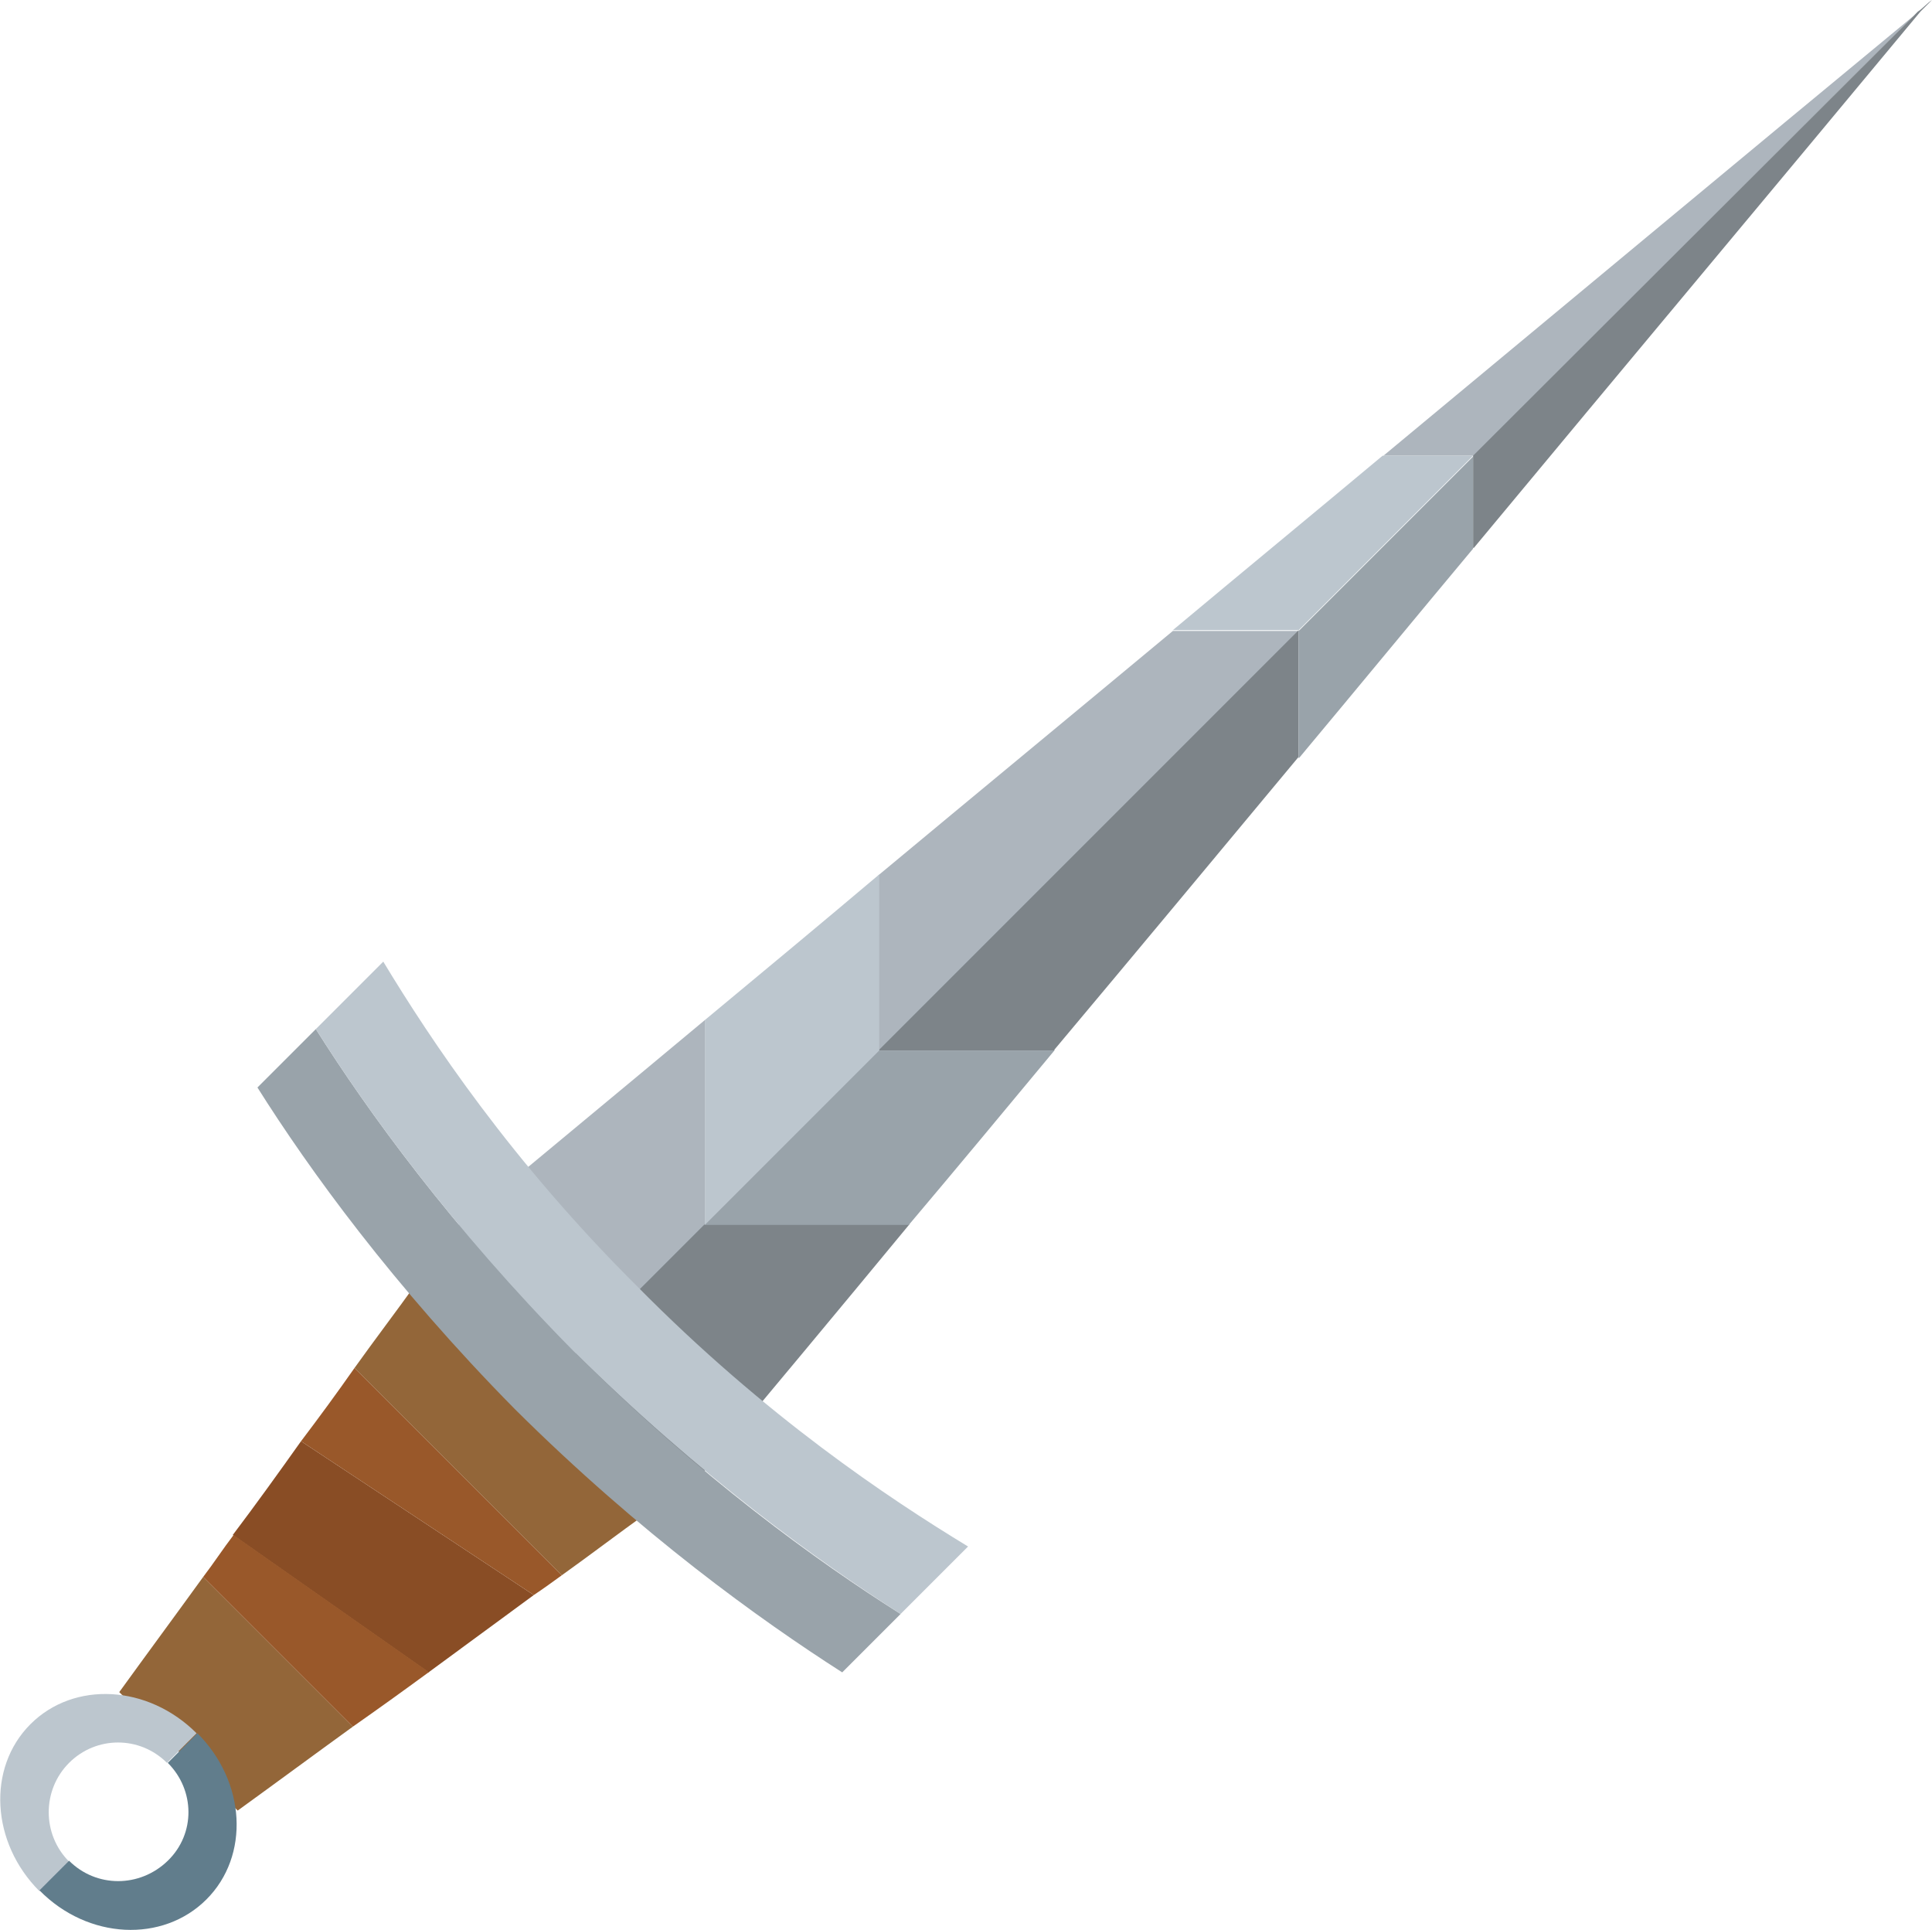
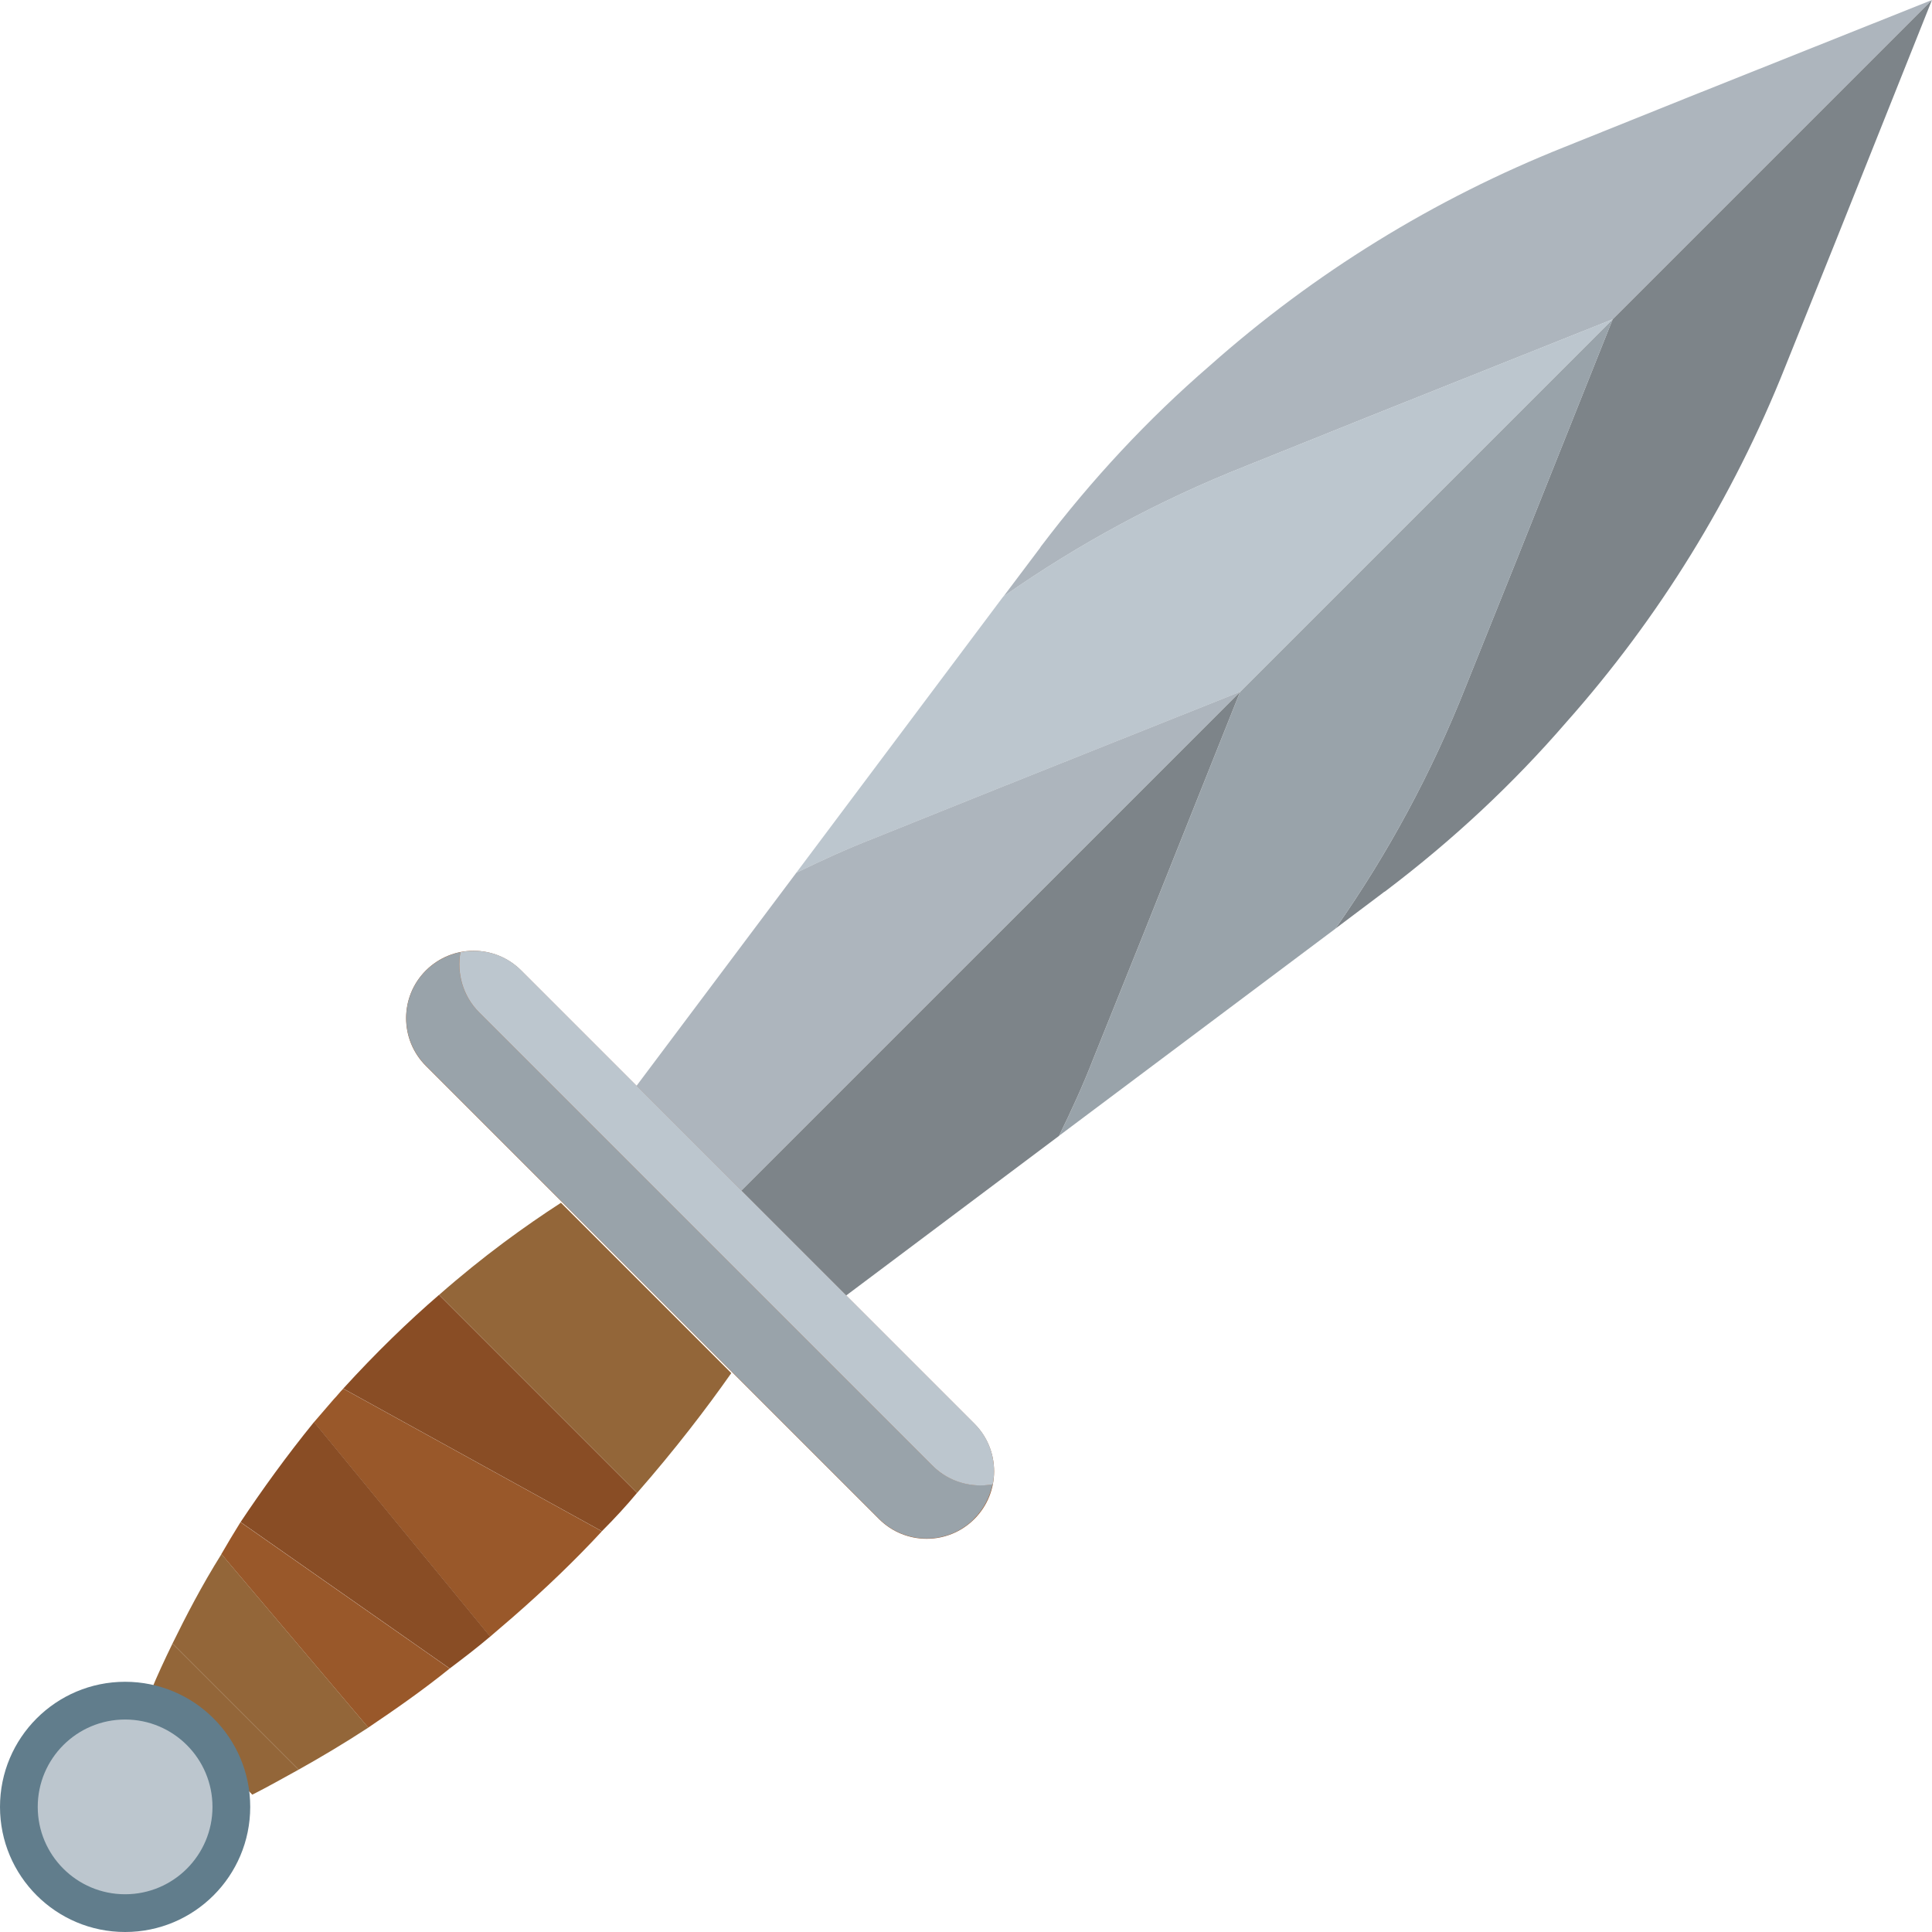
- <svg xmlns="http://www.w3.org/2000/svg" id="_Шар_2" data-name="Шар 2" viewBox="0 0 23.49 23.46">
+ <svg xmlns="http://www.w3.org/2000/svg" id="_Шар_2" data-name="Шар 2" viewBox="0 0 23.241 23.241">
  <g id="dolch">
    <g>
-       <path d="M6.49,19.39c-.42,.31-.86,.63-1.28,.94l-2.38-1.67c.28-.37,.56-.76,.83-1.14l2.83,1.87Z" fill="#894d25" />
-       <path d="M4.29,20.99c-.47,.34-.93,.68-1.4,1.02l-1.44-1.44c.34-.47,.68-.93,1.02-1.4l1.82,1.82Z" fill="#936639" />
-       <path d="M7.87,18.39c-.35,.25-.69,.51-1.04,.76l-2.52-2.52c.25-.35,.51-.69,.76-1.04l2.8,2.8Z" fill="#936639" />
-       <path d="M.84,21.43c-.33,.33-.33,.87,0,1.2l-.36,.36c-.59-.59-.64-1.5-.11-2.03s1.43-.48,2.02,.11l-.36,.36c-.33-.33-.86-.33-1.19,0Z" fill="#bcc6ce" />
-       <path d="M2.51,23.09c-.53,.53-1.44,.49-2.03-.11l.36-.36c.33,.33,.86,.33,1.2,0s.33-.86,0-1.19l.36-.36c.59,.59,.64,1.49,.11,2.02Z" fill="#617d8c" />
-       <path d="M23.32,.14l-5.4,5.4h-1.1c2.17-1.8,4.33-3.6,6.51-5.4Z" fill="#adb5bd" />
-       <path d="M15.79,7.67l-5.11,5.11v-2.14c1.19-.99,2.39-1.98,3.58-2.97h1.53Z" fill="#adb5bd" />
-       <path d="M8.57,12.4v2.49s-2.04,2.04-2.04,2.04c-.76-.76-.98-1.62-1.05-1.96,1.03-.86,2.06-1.71,3.09-2.57Z" fill="#adb5bd" />
-       <path d="M17.91,6.66v-1.12S23.32,.14,23.32,.14c.06-.04,.11-.1,.17-.14l-.14,.14c-1.81,2.18-3.62,4.34-5.43,6.52Z" fill="#7d8489" />
-       <path d="M12.82,12.77h-2.14s5.11-5.11,5.11-5.11v1.54c-.99,1.19-1.98,2.38-2.97,3.56Z" fill="#7d8489" />
-       <path d="M8.49,17.98c-.34-.07-1.17-.3-1.92-1.02l-.04-.04,2.04-2.04h2.49c-.85,1.03-1.71,2.06-2.57,3.09Z" fill="#7d8489" />
-       <path d="M11.05,14.89h-2.49s2.12-2.12,2.12-2.12h2.14c-.59,.71-1.17,1.41-1.77,2.12Z" fill="#99a3aa" />
-       <path d="M10.69,12.77l-2.12,2.12v-2.49c.71-.59,1.41-1.17,2.12-1.77v2.14Z" fill="#bcc6ce" />
-       <path d="M15.79,9.21v-1.54s2.12-2.12,2.12-2.12v1.12c-.71,.85-1.41,1.7-2.12,2.55Z" fill="#99a3aa" />
-       <path d="M17.91,5.54l-2.12,2.12h-1.53c.85-.71,1.7-1.41,2.55-2.12h1.1Z" fill="#bcc6ce" />
-       <path d="M15.79,7.67l-5.11,5.11v-2.14c1.19-.99,2.39-1.98,3.58-2.97h1.53Z" fill="none" />
-       <path d="M12.82,12.77h-2.14s5.11-5.11,5.11-5.11v1.54c-.99,1.19-1.98,2.38-2.97,3.56Z" fill="none" />
-       <path d="M5.21,20.33c-.3,.22-.62,.45-.92,.66l-1.82-1.82c.13-.17,.24-.34,.37-.51l2.38,1.67Z" fill="#99582a" />
-       <path d="M6.83,19.15c-.11,.08-.22,.16-.34,.24l-2.83-1.87c.22-.29,.44-.59,.65-.89l2.52,2.52Z" fill="#99582a" />
-       <line x1="2.39" y1="21.06" x2="6.27" y2="17.18" fill="none" />
-       <path d="M10.95,19.62l-.71,.71c-1-.64-2.45-1.68-3.98-3.2-1.48-1.5-2.5-2.91-3.13-3.91l.71-.71c.63,1,1.65,2.41,3.13,3.91,1.53,1.53,2.98,2.57,3.98,3.2Z" fill="#99a3aa" />
-       <path d="M11.77,18.8l-.82,.82c-1-.64-2.45-1.68-3.98-3.2-1.48-1.5-2.5-2.91-3.13-3.91l.82-.82c.58,.96,1.56,2.43,3.09,3.95,1.56,1.58,3.05,2.57,4.02,3.16Z" fill="#bcc6ce" />
+       <path d="M23.241,0l-3.841,3.841-2.919,1.165-1.498,.602c-1.037,.41-2.01,.935-2.913,1.569l.429-.57c.013-.013,.019-.032,.032-.045,.602-.794,1.274-1.517,2.023-2.164,1.255-1.114,2.695-2.004,4.27-2.631l1.498-.602,2.919-1.165Z" fill="#adb5bd" />
+       <path d="M16.678,10.711c-.013,.013-.032,.019-.045,.032l-.57,.429c.634-.903,1.159-1.876,1.569-2.913l.602-1.498,1.165-2.919,3.841-3.841-1.165,2.919-.602,1.498c-.627,1.575-1.517,3.015-2.631,4.27-.647,.749-1.37,1.421-2.164,2.023Z" fill="#7d8489" />
+       <path d="M19.399,3.841l-4.482,4.482-2.919,1.165-1.498,.602c-.314,.122-.621,.263-.922,.41l2.49-3.323c.903-.634,1.876-1.159,2.913-1.569l1.498-.602,2.919-1.165Z" fill="#bcc6ce" />
+       <path d="M16.064,11.172l-3.323,2.49c.147-.301,.288-.608,.41-.922l.602-1.498,1.165-2.919,4.482-4.482-1.165,2.919-.602,1.498c-.41,1.037-.935,2.01-1.569,2.913Z" fill="#99a3aa" />
+       <path d="M14.918,8.323l-6.133,6.133-1.242-1.242,2.036-2.715c.301-.147,.608-.288,.922-.41l1.498-.602,2.919-1.165Z" fill="#adb5bd" />
+       <path d="M12.741,13.663l-2.715,2.036-1.242-1.242,6.133-6.133-1.165,2.919-.602,1.498c-.122,.314-.263,.621-.41,.922Z" fill="#7d8489" />
+       <rect x="3.756" y="14.163" width="9.332" height="1.622" rx=".811" ry=".811" transform="translate(13.0549 -1.569361) rotate(45)" fill="#a3653b" />
+       <path d="M11.717,18.272c-.314,.314-.826,.314-1.14,0l-5.455-5.455c-.314-.314-.314-.826,0-1.14,.122-.122,.269-.192,.416-.224-.045,.25,.026,.525,.224,.723l5.455,5.455c.198,.198,.474,.269,.723,.224-.032,.147-.102,.295-.224,.416Z" fill="#99a3aa" />
+       <path d="M11.941,17.856c-.25,.045-.525-.026-.723-.224l-5.455-5.455c-.198-.198-.269-.474-.224-.723,.256-.051,.531,.019,.73,.218l5.455,5.455c.198,.198,.269,.474,.218,.73Z" fill="#bcc6ce" />
+       <path d="M7.664,17.959l-2.382-2.382c.531-.467,1.031-.826,1.466-1.108l2.049,2.049c-.301,.429-.679,.922-1.133,1.441Z" fill="#936639" />
+       <path d="M7.241,18.42c-.32,.346-.679,.691-1.076,1.037-.09,.077-.179,.154-.269,.231l-2.119-2.58c.077-.09,.154-.179,.237-.275,.038-.038,.077-.09,.115-.128l3.112,1.716Z" fill="#99582a" />
+       <path d="M5.41,20.071c-.333,.269-.666,.499-.98,.711l-1.767-2.087c.07-.122,.147-.25,.23-.384l2.516,1.761Z" fill="#99582a" />
+       <path d="M3.592,21.288c-.198,.109-.378,.211-.557,.301-.403-.416-.813-.839-1.216-1.255,.07-.173,.16-.365,.256-.563l1.517,1.517Z" fill="#936639" />
+       <circle cx="1.505" cy="21.736" r="1.505" fill="#617d8c" />
+       <circle cx="1.505" cy="21.736" r="1.051" fill="#bcc6ce" />
+       <path d="M7.241,18.42l-3.112-1.716c.391-.429,.781-.807,1.152-1.127l2.382,2.382c-.128,.154-.269,.307-.423,.461Z" fill="#894d25" />
+       <path d="M5.897,19.687c-.166,.141-.326,.262-.487,.384l-2.516-1.761c.256-.384,.551-.794,.884-1.204l2.119,2.58Z" fill="#894d25" />
+       <path d="M4.431,20.782c-.294,.192-.576,.359-.839,.506l-1.517-1.517c.16-.326,.352-.698,.589-1.076l1.767,2.087Z" fill="#936639" />
    </g>
  </g>
</svg>
